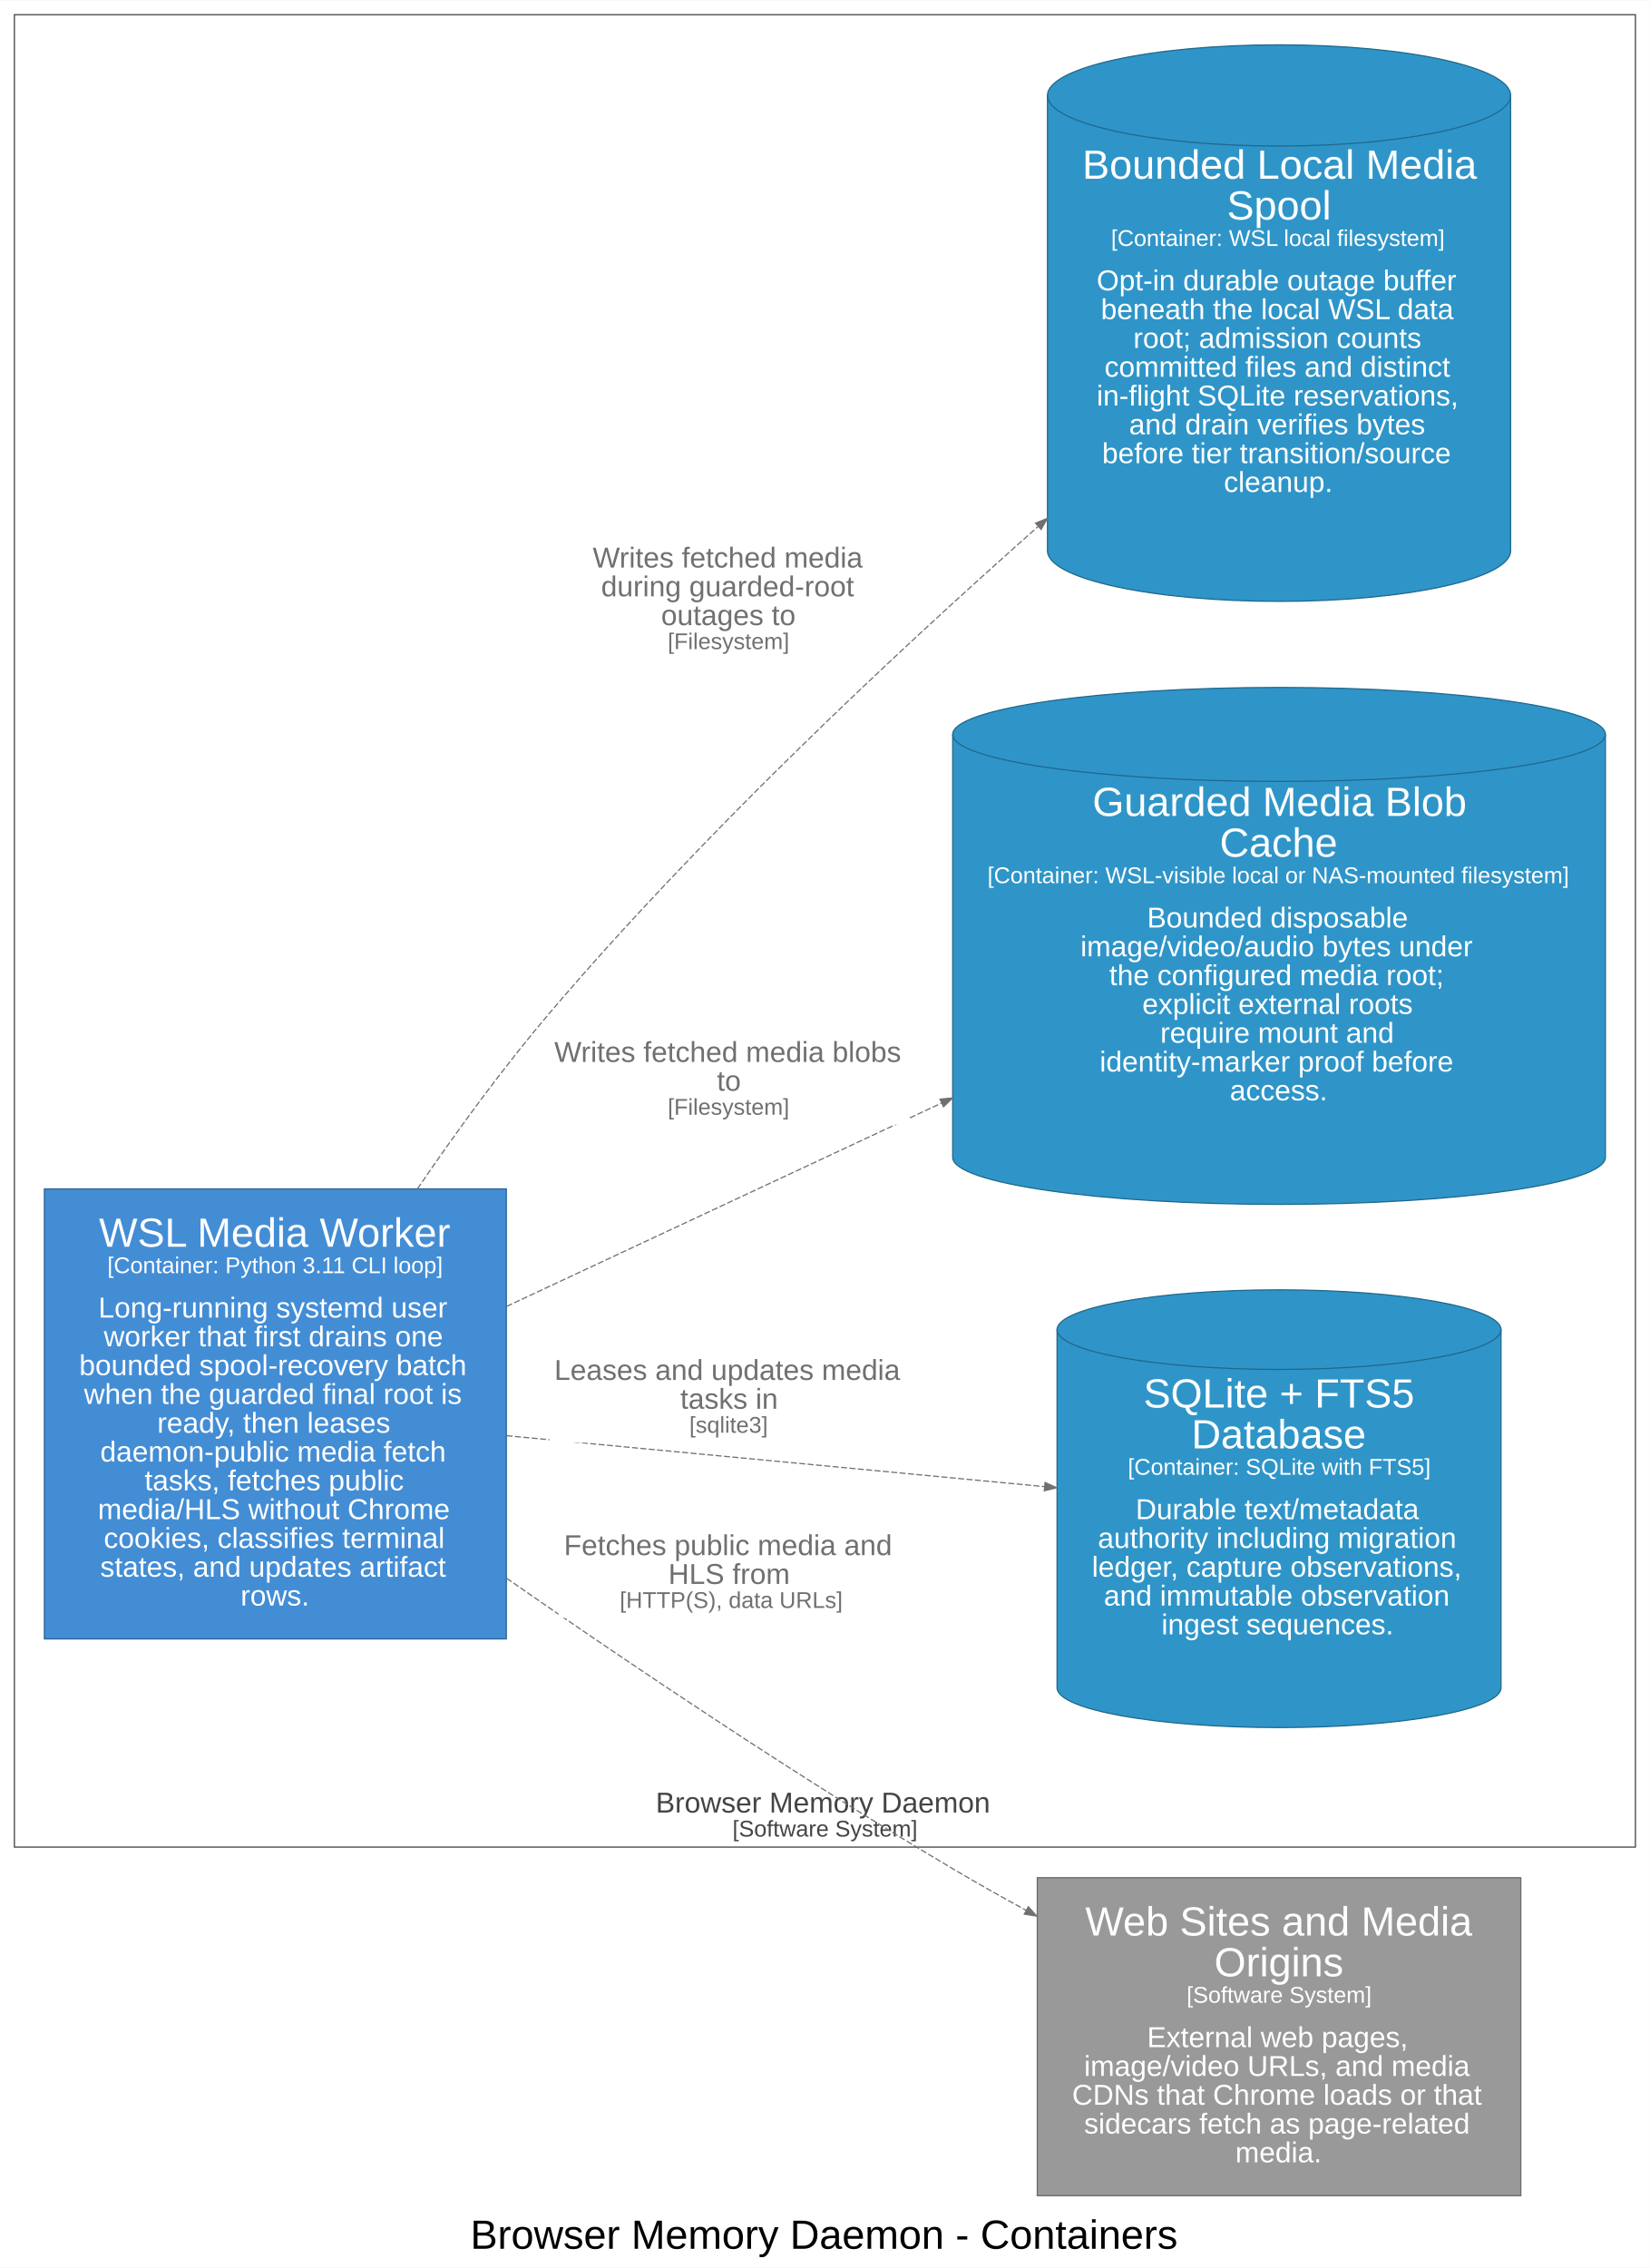
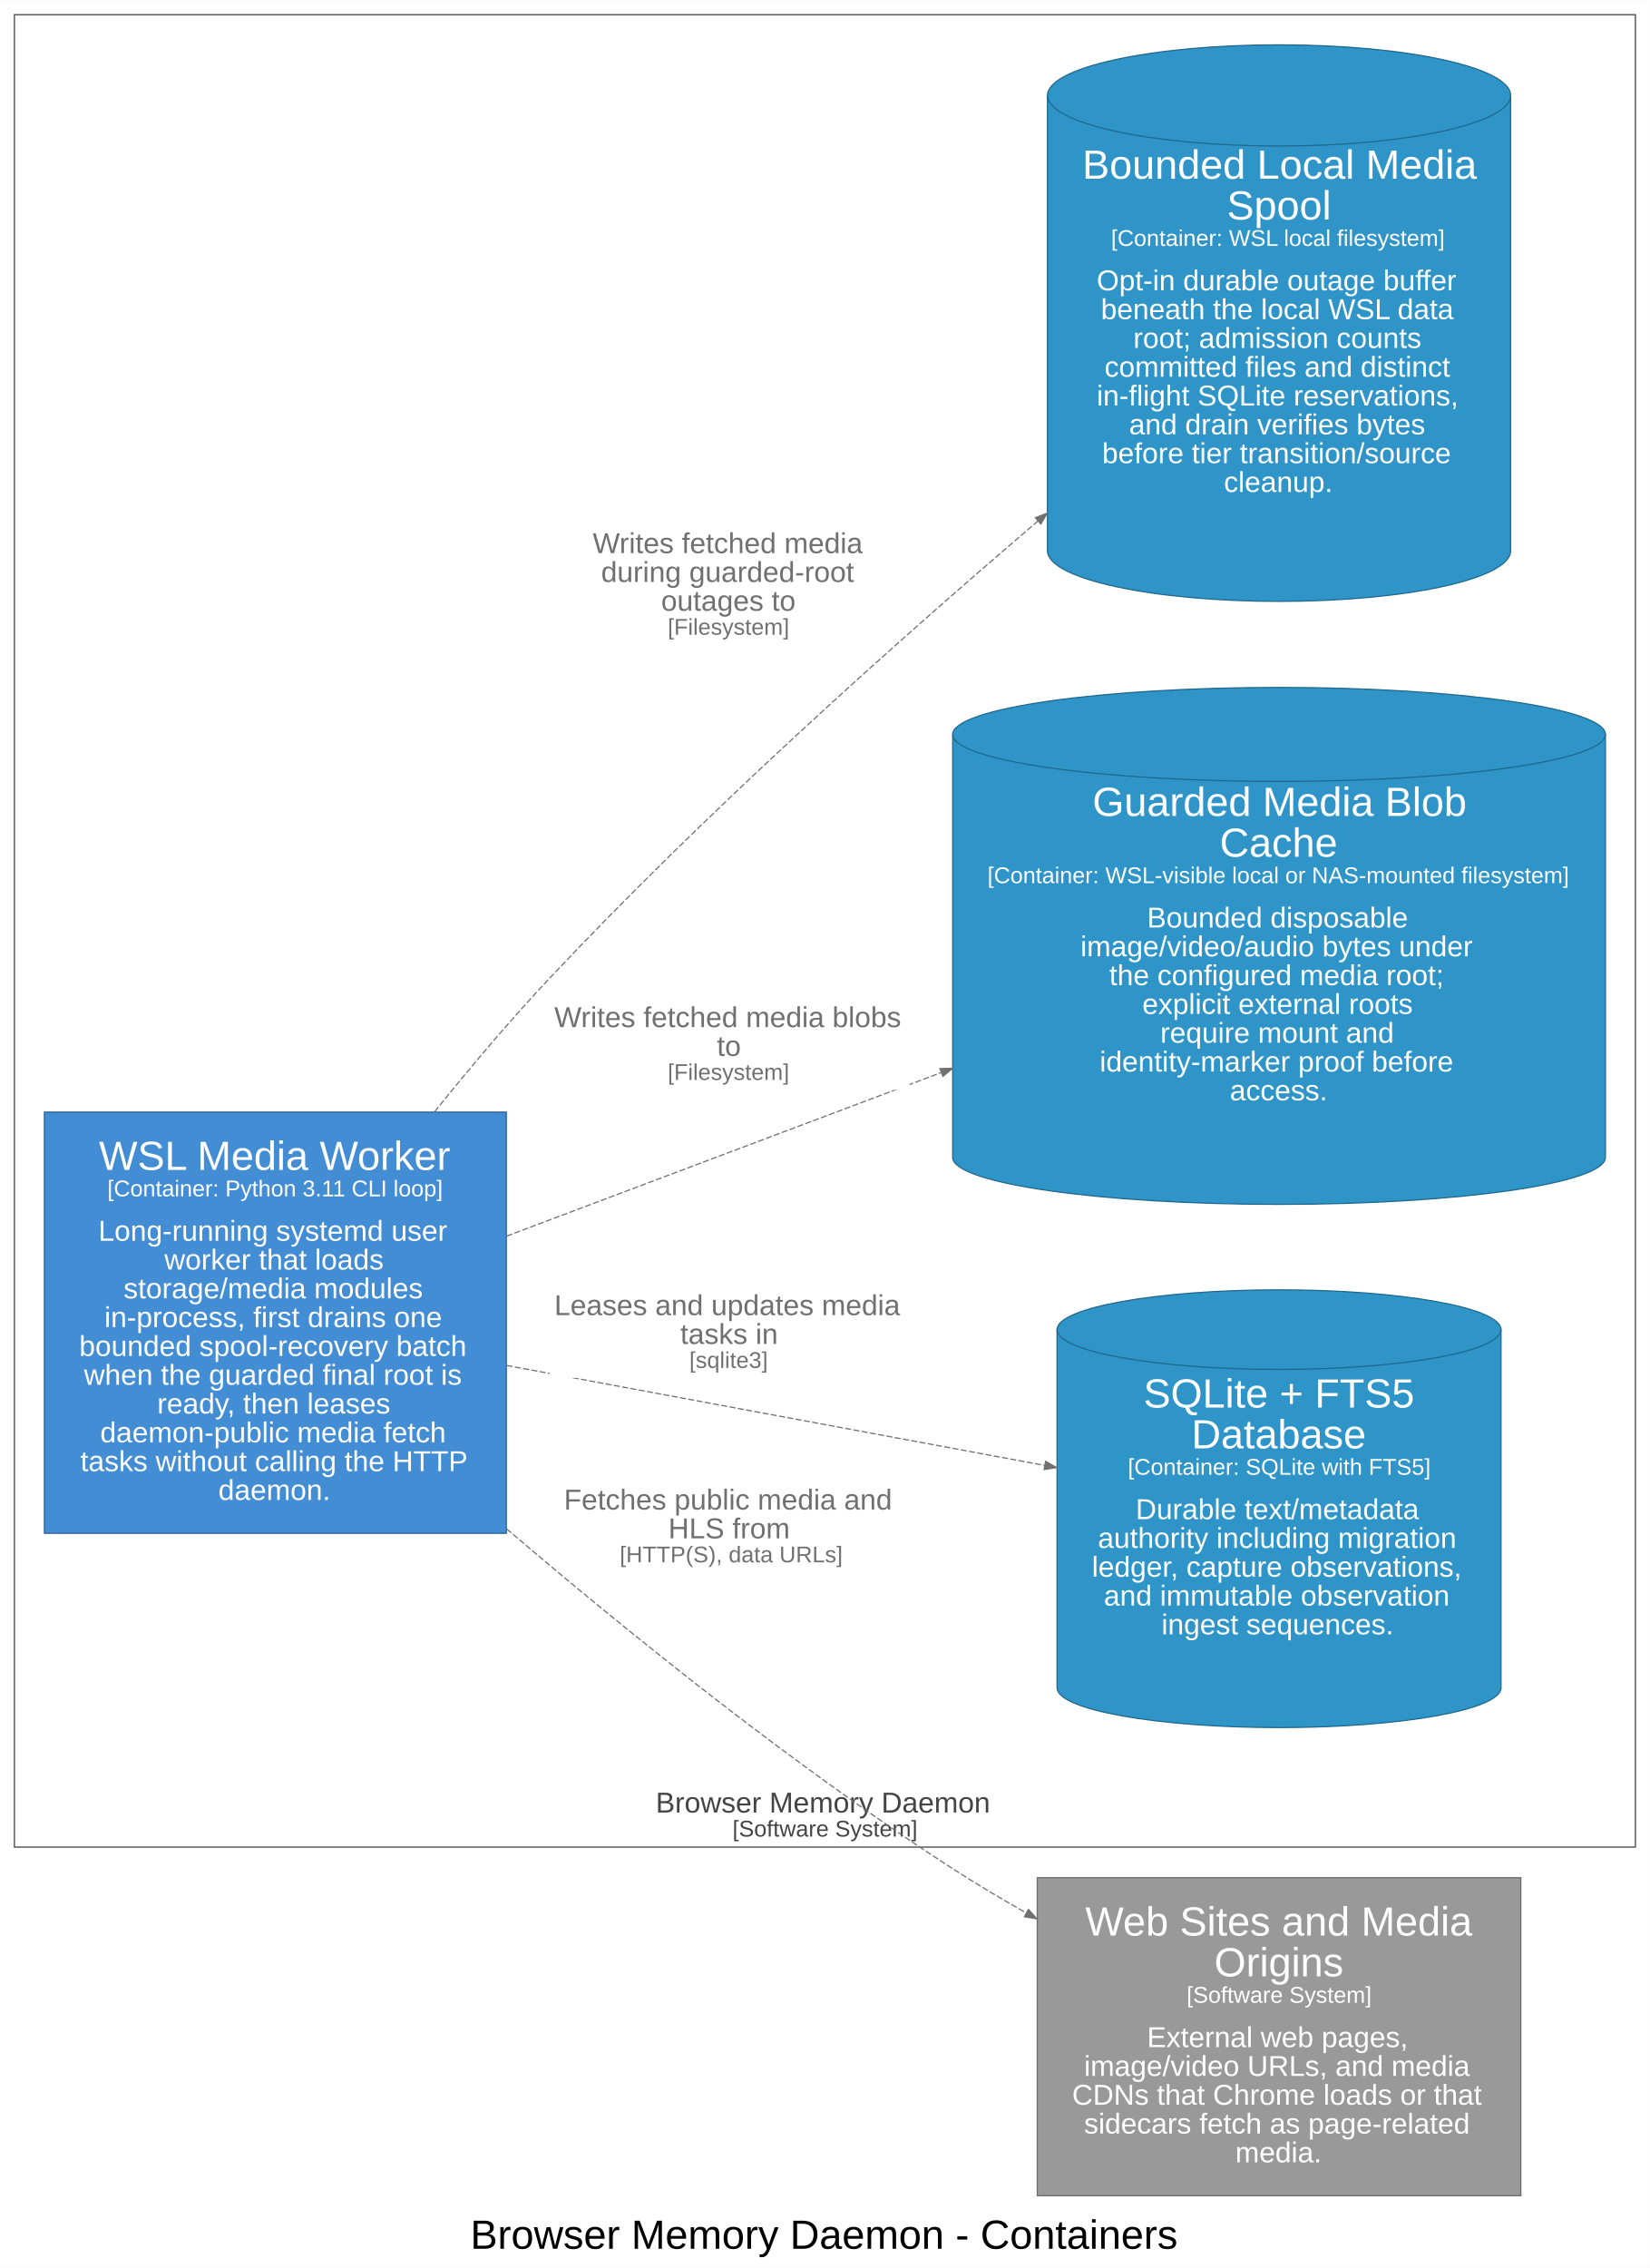
<svg xmlns="http://www.w3.org/2000/svg" width="1375pt" height="1890pt" viewBox="0.00 0.00 1375.00 1889.50">
  <g id="graph0" class="graph" transform="scale(1 1) rotate(0) translate(4 1885.5)">
    <polygon fill="white" stroke="transparent" points="-4,4 -4,-1885.5 1371,-1885.5 1371,4 -4,4" />
    <text text-anchor="start" x="388" y="-11.8" font-family="Arial" font-size="34.00">Browser Memory Daemon - Containers</text>
    <g id="clust1" class="cluster">
      <polygon fill="none" stroke="#444444" points="8,-346.5 8,-1873.5 1359,-1873.5 1359,-346.5 8,-346.5" />
      <text text-anchor="start" x="542.5" y="-375.3" font-family="Arial" font-size="24.00" fill="#444444">Browser Memory Daemon</text>
      <text text-anchor="start" x="606.5" y="-355.3" font-family="Arial" font-size="19.00" fill="#444444">[Software System]</text>
    </g>
    <g id="3" class="node">
      <polygon fill="#999999" stroke="#6b6b6b" points="1263.5,-321 860.5,-321 860.5,-56 1263.5,-56 1263.5,-321" />
      <text text-anchor="start" x="900.5" y="-272.8" font-family="Arial" font-size="34.00" fill="#ffffff">Web Sites and Media</text>
      <text text-anchor="start" x="1008" y="-238.8" font-family="Arial" font-size="34.00" fill="#ffffff">Origins</text>
      <text text-anchor="start" x="985" y="-216.8" font-family="Arial" font-size="19.00" fill="#ffffff">[Software System]</text>
      <text text-anchor="start" x="952" y="-179.8" font-family="Arial" font-size="24.00" fill="#ffffff">External web pages,</text>
      <text text-anchor="start" x="899.5" y="-155.8" font-family="Arial" font-size="24.00" fill="#ffffff">image/video URLs, and media</text>
      <text text-anchor="start" x="889.5" y="-131.8" font-family="Arial" font-size="24.00" fill="#ffffff">CDNs that Chrome loads or that</text>
      <text text-anchor="start" x="899.5" y="-107.8" font-family="Arial" font-size="24.00" fill="#ffffff">sidecars fetch as page-related</text>
      <text text-anchor="start" x="1025.5" y="-83.8" font-family="Arial" font-size="24.00" fill="#ffffff">media.</text>
    </g>
    <g id="45" class="node">
-       <polygon fill="#438dd5" stroke="#2e6295" points="418,-895 33,-895 33,-520 418,-520 418,-895" />
-       <text text-anchor="start" x="78.5" y="-846.8" font-family="Arial" font-size="34.00" fill="#ffffff">WSL Media Worker</text>
-       <text text-anchor="start" x="85.5" y="-824.8" font-family="Arial" font-size="19.00" fill="#ffffff">[Container: Python 3.11 CLI loop]</text>
-       <text text-anchor="start" x="78" y="-787.8" font-family="Arial" font-size="24.00" fill="#ffffff">Long-running systemd user</text>
-       <text text-anchor="start" x="82.5" y="-763.8" font-family="Arial" font-size="24.00" fill="#ffffff">worker that first drains one</text>
-       <text text-anchor="start" x="62" y="-739.8" font-family="Arial" font-size="24.00" fill="#ffffff">bounded spool-recovery batch</text>
-       <text text-anchor="start" x="66" y="-715.8" font-family="Arial" font-size="24.00" fill="#ffffff">when the guarded final root is</text>
-       <text text-anchor="start" x="127" y="-691.8" font-family="Arial" font-size="24.00" fill="#ffffff">ready, then leases</text>
-       <text text-anchor="start" x="79.5" y="-667.8" font-family="Arial" font-size="24.00" fill="#ffffff">daemon-public media fetch</text>
-       <text text-anchor="start" x="116.5" y="-643.8" font-family="Arial" font-size="24.00" fill="#ffffff">tasks, fetches public</text>
-       <text text-anchor="start" x="77.5" y="-619.8" font-family="Arial" font-size="24.00" fill="#ffffff">media/HLS without Chrome</text>
-       <text text-anchor="start" x="82.5" y="-595.8" font-family="Arial" font-size="24.00" fill="#ffffff">cookies, classifies terminal</text>
-       <text text-anchor="start" x="79.5" y="-571.8" font-family="Arial" font-size="24.00" fill="#ffffff">states, and updates artifact</text>
-       <text text-anchor="start" x="196.5" y="-547.8" font-family="Arial" font-size="24.00" fill="#ffffff">rows.</text>
+       <polygon fill="#438dd5" stroke="#2e6295" points="418,-959 33,-959 33,-608 418,-608 418,-959" />
+       <text text-anchor="start" x="78.5" y="-910.8" font-family="Arial" font-size="34.00" fill="#ffffff">WSL Media Worker</text>
+       <text text-anchor="start" x="85.5" y="-888.8" font-family="Arial" font-size="19.00" fill="#ffffff">[Container: Python 3.11 CLI loop]</text>
+       <text text-anchor="start" x="78" y="-851.8" font-family="Arial" font-size="24.00" fill="#ffffff">Long-running systemd user</text>
+       <text text-anchor="start" x="133" y="-827.8" font-family="Arial" font-size="24.00" fill="#ffffff">worker that loads</text>
+       <text text-anchor="start" x="99" y="-803.8" font-family="Arial" font-size="24.00" fill="#ffffff">storage/media modules</text>
+       <text text-anchor="start" x="83" y="-779.8" font-family="Arial" font-size="24.00" fill="#ffffff">in-process, first drains one</text>
+       <text text-anchor="start" x="62" y="-755.8" font-family="Arial" font-size="24.00" fill="#ffffff">bounded spool-recovery batch</text>
+       <text text-anchor="start" x="66" y="-731.8" font-family="Arial" font-size="24.00" fill="#ffffff">when the guarded final root is</text>
+       <text text-anchor="start" x="127" y="-707.8" font-family="Arial" font-size="24.00" fill="#ffffff">ready, then leases</text>
+       <text text-anchor="start" x="79.5" y="-683.8" font-family="Arial" font-size="24.00" fill="#ffffff">daemon-public media fetch</text>
+       <text text-anchor="start" x="63" y="-659.8" font-family="Arial" font-size="24.00" fill="#ffffff">tasks without calling the HTTP</text>
+       <text text-anchor="start" x="178" y="-635.8" font-family="Arial" font-size="24.00" fill="#ffffff">daemon.</text>
    </g>
-     <g id="81" class="edge">
-       <path fill="none" stroke="#707070" stroke-dasharray="5,2" d="M418.2,-570.53C525.58,-495.87 663.05,-403.64 790,-328.5 809.64,-316.88 830.34,-305.2 851.2,-293.81" />
-       <polygon fill="#707070" stroke="#707070" points="853.03,-296.8 860.15,-288.95 849.69,-290.65 853.03,-296.8" />
-       <polygon fill="white" stroke="transparent" points="461.5,-537.5 461.5,-612.5 746.5,-612.5 746.5,-537.5 461.5,-537.5" />
-       <text text-anchor="start" x="466" y="-589.8" font-family="Arial" font-size="24.00" fill="#707070">Fetches public media and</text>
-       <text text-anchor="start" x="553" y="-565.8" font-family="Arial" font-size="24.00" fill="#707070">HLS from</text>
-       <text text-anchor="start" x="512.5" y="-545.8" font-family="Arial" font-size="19.00" fill="#707070">[HTTP(S), data URLs]</text>
+     <g id="88" class="edge">
+       <path fill="none" stroke="#707070" stroke-dasharray="5,2" d="M418.25,-611.69C523.8,-521.58 659.53,-412.72 790,-328.5 809.55,-315.88 830.38,-303.46 851.46,-291.56" />
+       <polygon fill="#707070" stroke="#707070" points="853.18,-294.61 860.19,-286.67 849.75,-288.5 853.18,-294.61" />
+       <polygon fill="white" stroke="transparent" points="461.5,-575.5 461.5,-650.5 746.5,-650.5 746.5,-575.5 461.5,-575.5" />
+       <text text-anchor="start" x="466" y="-627.8" font-family="Arial" font-size="24.00" fill="#707070">Fetches public media and</text>
+       <text text-anchor="start" x="553" y="-603.8" font-family="Arial" font-size="24.00" fill="#707070">HLS from</text>
+       <text text-anchor="start" x="512.5" y="-583.8" font-family="Arial" font-size="19.00" fill="#707070">[HTTP(S), data URLs]</text>
    </g>
-     <g id="49" class="node">
+     <g id="57" class="node">
      <path fill="#2f95c8" stroke="#20688c" d="M1247,-777.72C1247,-796.01 1164.08,-810.88 1062,-810.88 959.92,-810.88 877,-796.01 877,-777.72 877,-777.72 877,-479.28 877,-479.28 877,-460.99 959.92,-446.12 1062,-446.12 1164.08,-446.12 1247,-460.99 1247,-479.28 1247,-479.28 1247,-777.72 1247,-777.72" />
      <path fill="none" stroke="#20688c" d="M1247,-777.72C1247,-759.42 1164.08,-744.56 1062,-744.56 959.92,-744.56 877,-759.42 877,-777.72" />
      <text text-anchor="start" x="949" y="-712.8" font-family="Arial" font-size="34.00" fill="#ffffff">SQLite + FTS5</text>
      <text text-anchor="start" x="989" y="-678.8" font-family="Arial" font-size="34.00" fill="#ffffff">Database</text>
      <text text-anchor="start" x="936" y="-656.8" font-family="Arial" font-size="19.00" fill="#ffffff">[Container: SQLite with FTS5]</text>
      <text text-anchor="start" x="942.5" y="-619.8" font-family="Arial" font-size="24.00" fill="#ffffff">Durable text/metadata</text>
      <text text-anchor="start" x="911" y="-595.8" font-family="Arial" font-size="24.00" fill="#ffffff">authority including migration</text>
      <text text-anchor="start" x="906" y="-571.8" font-family="Arial" font-size="24.00" fill="#ffffff">ledger, capture observations,</text>
      <text text-anchor="start" x="916" y="-547.8" font-family="Arial" font-size="24.00" fill="#ffffff">and immutable observation</text>
      <text text-anchor="start" x="964" y="-523.8" font-family="Arial" font-size="24.00" fill="#ffffff">ingest sequences.</text>
    </g>
-     <g id="75" class="edge">
-       <path fill="none" stroke="#707070" stroke-dasharray="5,2" d="M418.21,-689.35C552.6,-676.63 731.62,-659.68 866.6,-646.9" />
-       <polygon fill="#707070" stroke="#707070" points="867.02,-650.38 876.65,-645.95 866.36,-643.41 867.02,-650.38" />
-       <polygon fill="white" stroke="transparent" points="454,-683.5 454,-758.5 754,-758.5 754,-683.5 454,-683.5" />
-       <text text-anchor="start" x="458" y="-735.8" font-family="Arial" font-size="24.00" fill="#707070">Leases and updates media</text>
-       <text text-anchor="start" x="563" y="-711.8" font-family="Arial" font-size="24.00" fill="#707070">tasks in</text>
-       <text text-anchor="start" x="570.5" y="-691.8" font-family="Arial" font-size="19.00" fill="#707070">[sqlite3]</text>
+     <g id="87" class="edge">
+       <path fill="none" stroke="#707070" stroke-dasharray="5,2" d="M418.21,-747.89C552.6,-722.93 731.62,-689.68 866.6,-664.61" />
+       <polygon fill="#707070" stroke="#707070" points="867.46,-668.01 876.65,-662.74 866.18,-661.13 867.46,-668.01" />
+       <polygon fill="white" stroke="transparent" points="454,-737.5 454,-812.5 754,-812.5 754,-737.5 454,-737.5" />
+       <text text-anchor="start" x="458" y="-789.8" font-family="Arial" font-size="24.00" fill="#707070">Leases and updates media</text>
+       <text text-anchor="start" x="563" y="-765.8" font-family="Arial" font-size="24.00" fill="#707070">tasks in</text>
+       <text text-anchor="start" x="570.5" y="-745.8" font-family="Arial" font-size="19.00" fill="#707070">[sqlite3]</text>
    </g>
-     <g id="51" class="node">
+     <g id="59" class="node">
      <path fill="#2f95c8" stroke="#20688c" d="M1334,-1273.72C1334,-1295.32 1212.09,-1312.88 1062,-1312.88 911.91,-1312.88 790,-1295.32 790,-1273.72 790,-1273.72 790,-921.28 790,-921.28 790,-899.68 911.91,-882.12 1062,-882.12 1212.09,-882.12 1334,-899.68 1334,-921.28 1334,-921.28 1334,-1273.72 1334,-1273.72" />
      <path fill="none" stroke="#20688c" d="M1334,-1273.72C1334,-1252.11 1212.09,-1234.56 1062,-1234.56 911.91,-1234.56 790,-1252.11 790,-1273.72" />
      <text text-anchor="start" x="906.5" y="-1205.8" font-family="Arial" font-size="34.00" fill="#ffffff">Guarded Media Blob</text>
      <text text-anchor="start" x="1012.5" y="-1171.8" font-family="Arial" font-size="34.00" fill="#ffffff">Cache</text>
      <text text-anchor="start" x="819" y="-1149.8" font-family="Arial" font-size="19.00" fill="#ffffff">[Container: WSL-visible local or NAS-mounted filesystem]</text>
      <text text-anchor="start" x="952" y="-1112.8" font-family="Arial" font-size="24.00" fill="#ffffff">Bounded disposable</text>
      <text text-anchor="start" x="896.5" y="-1088.8" font-family="Arial" font-size="24.00" fill="#ffffff">image/video/audio bytes under</text>
      <text text-anchor="start" x="920.5" y="-1064.8" font-family="Arial" font-size="24.00" fill="#ffffff">the configured media root;</text>
      <text text-anchor="start" x="948" y="-1040.8" font-family="Arial" font-size="24.00" fill="#ffffff">explicit external roots</text>
      <text text-anchor="start" x="963" y="-1016.8" font-family="Arial" font-size="24.00" fill="#ffffff">require mount and</text>
      <text text-anchor="start" x="912.5" y="-992.8" font-family="Arial" font-size="24.00" fill="#ffffff">identity-marker proof before</text>
      <text text-anchor="start" x="1021" y="-968.8" font-family="Arial" font-size="24.00" fill="#ffffff">access.</text>
    </g>
-     <g id="82" class="edge">
-       <path fill="none" stroke="#707070" stroke-dasharray="5,2" d="M418.21,-797.1C525.62,-847.29 661.53,-910.81 780.68,-966.49" />
-       <polygon fill="#707070" stroke="#707070" points="779.41,-969.77 789.96,-970.83 782.38,-963.42 779.41,-969.77" />
-       <polygon fill="white" stroke="transparent" points="454,-948.5 454,-1023.5 754,-1023.5 754,-948.5 454,-948.5" />
-       <text text-anchor="start" x="458" y="-1000.8" font-family="Arial" font-size="24.00" fill="#707070">Writes fetched media blobs</text>
-       <text text-anchor="start" x="593.5" y="-976.8" font-family="Arial" font-size="24.00" fill="#707070">to</text>
-       <text text-anchor="start" x="552.5" y="-956.8" font-family="Arial" font-size="19.00" fill="#707070">[Filesystem]</text>
+     <g id="89" class="edge">
+       <path fill="none" stroke="#707070" stroke-dasharray="5,2" d="M418.21,-855.64C525.51,-896.01 661.25,-947.09 780.32,-991.89" />
+       <polygon fill="#707070" stroke="#707070" points="779.36,-995.27 789.96,-995.51 781.83,-988.72 779.36,-995.27" />
+       <polygon fill="white" stroke="transparent" points="454,-977.5 454,-1052.5 754,-1052.5 754,-977.5 454,-977.5" />
+       <text text-anchor="start" x="458" y="-1029.8" font-family="Arial" font-size="24.00" fill="#707070">Writes fetched media blobs</text>
+       <text text-anchor="start" x="593.5" y="-1005.8" font-family="Arial" font-size="24.00" fill="#707070">to</text>
+       <text text-anchor="start" x="552.5" y="-985.8" font-family="Arial" font-size="19.00" fill="#707070">[Filesystem]</text>
    </g>
-     <g id="52" class="node">
+     <g id="60" class="node">
      <path fill="#2f95c8" stroke="#20688c" d="M1255,-1806.22C1255,-1829.48 1168.49,-1848.38 1062,-1848.38 955.51,-1848.38 869,-1829.48 869,-1806.22 869,-1806.22 869,-1426.78 869,-1426.78 869,-1403.52 955.51,-1384.62 1062,-1384.62 1168.49,-1384.62 1255,-1403.52 1255,-1426.78 1255,-1426.78 1255,-1806.22 1255,-1806.22" />
      <path fill="none" stroke="#20688c" d="M1255,-1806.22C1255,-1782.95 1168.49,-1764.06 1062,-1764.06 955.51,-1764.06 869,-1782.95 869,-1806.22" />
      <text text-anchor="start" x="898" y="-1736.8" font-family="Arial" font-size="34.00" fill="#ffffff">Bounded Local Media</text>
      <text text-anchor="start" x="1018.5" y="-1702.8" font-family="Arial" font-size="34.00" fill="#ffffff">Spool</text>
      <text text-anchor="start" x="922" y="-1680.8" font-family="Arial" font-size="19.00" fill="#ffffff">[Container: WSL local filesystem]</text>
      <text text-anchor="start" x="910" y="-1643.8" font-family="Arial" font-size="24.00" fill="#ffffff">Opt-in durable outage buffer</text>
      <text text-anchor="start" x="913.5" y="-1619.8" font-family="Arial" font-size="24.00" fill="#ffffff">beneath the local WSL data</text>
      <text text-anchor="start" x="940.5" y="-1595.8" font-family="Arial" font-size="24.00" fill="#ffffff">root; admission counts</text>
      <text text-anchor="start" x="916.5" y="-1571.8" font-family="Arial" font-size="24.00" fill="#ffffff">committed files and distinct</text>
      <text text-anchor="start" x="910" y="-1547.8" font-family="Arial" font-size="24.00" fill="#ffffff">in-flight SQLite reservations,</text>
      <text text-anchor="start" x="937" y="-1523.8" font-family="Arial" font-size="24.00" fill="#ffffff">and drain verifies bytes</text>
      <text text-anchor="start" x="914.5" y="-1499.8" font-family="Arial" font-size="24.00" fill="#ffffff">before tier transition/source</text>
      <text text-anchor="start" x="1016" y="-1475.8" font-family="Arial" font-size="24.00" fill="#ffffff">cleanup.</text>
    </g>
-     <g id="83" class="edge">
-       <path fill="none" stroke="#707070" stroke-dasharray="5,2" d="M343.97,-895.14C377.5,-944.32 415.46,-996.22 454,-1041.5 578.88,-1188.2 737.42,-1337.34 861.16,-1446.96" />
-       <polygon fill="#707070" stroke="#707070" points="859.08,-1449.79 868.89,-1453.79 863.71,-1444.54 859.08,-1449.79" />
-       <polygon fill="white" stroke="transparent" points="486,-1336.5 486,-1435.5 722,-1435.5 722,-1336.5 486,-1336.5" />
-       <text text-anchor="start" x="490" y="-1412.8" font-family="Arial" font-size="24.00" fill="#707070">Writes fetched media</text>
-       <text text-anchor="start" x="497" y="-1388.8" font-family="Arial" font-size="24.00" fill="#707070">during guarded-root</text>
-       <text text-anchor="start" x="547" y="-1364.8" font-family="Arial" font-size="24.00" fill="#707070">outages to</text>
-       <text text-anchor="start" x="552.5" y="-1344.8" font-family="Arial" font-size="19.00" fill="#707070">[Filesystem]</text>
+     <g id="90" class="edge">
+       <path fill="none" stroke="#707070" stroke-dasharray="5,2" d="M358.2,-959.29C388.52,-996.98 421.46,-1035.86 454,-1070.5 581.87,-1206.59 738.88,-1347.21 861.18,-1451.65" />
+       <polygon fill="#707070" stroke="#707070" points="858.93,-1454.34 868.81,-1458.17 863.48,-1449.01 858.93,-1454.34" />
+       <polygon fill="white" stroke="transparent" points="486,-1348.5 486,-1447.5 722,-1447.5 722,-1348.5 486,-1348.5" />
+       <text text-anchor="start" x="490" y="-1424.8" font-family="Arial" font-size="24.00" fill="#707070">Writes fetched media</text>
+       <text text-anchor="start" x="497" y="-1400.8" font-family="Arial" font-size="24.00" fill="#707070">during guarded-root</text>
+       <text text-anchor="start" x="547" y="-1376.8" font-family="Arial" font-size="24.00" fill="#707070">outages to</text>
+       <text text-anchor="start" x="552.5" y="-1356.8" font-family="Arial" font-size="19.00" fill="#707070">[Filesystem]</text>
    </g>
  </g>
</svg>
